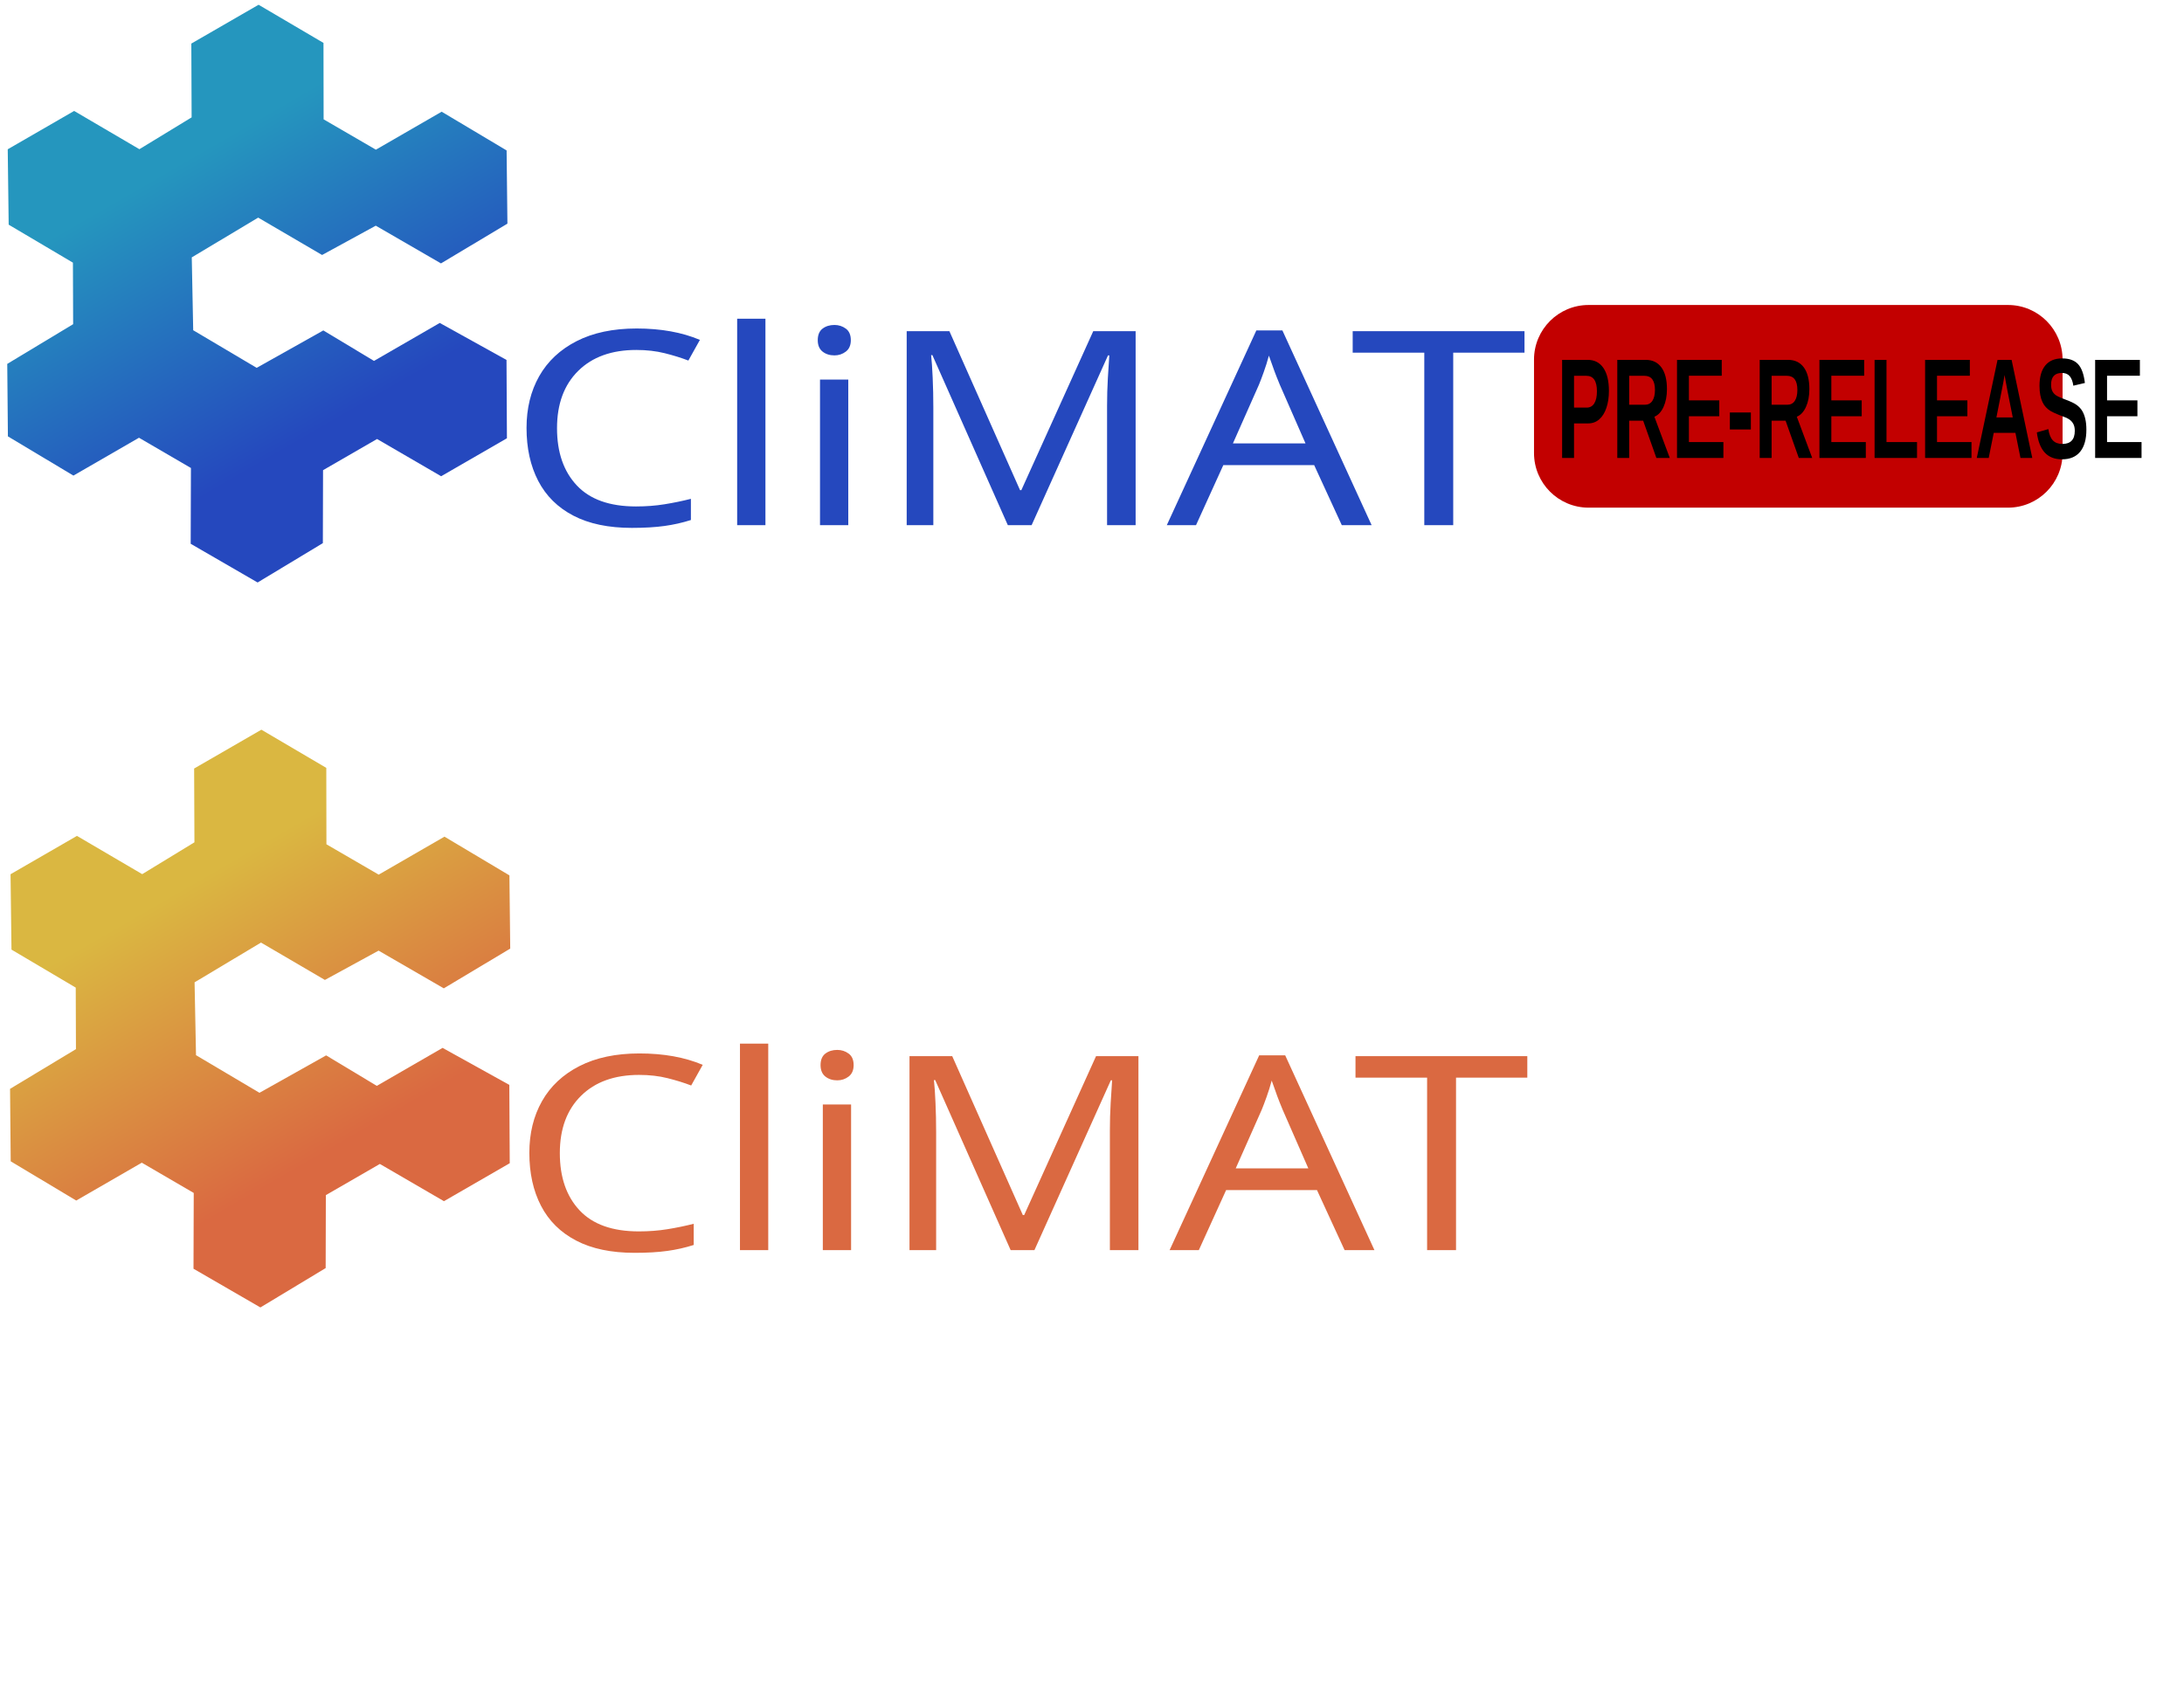
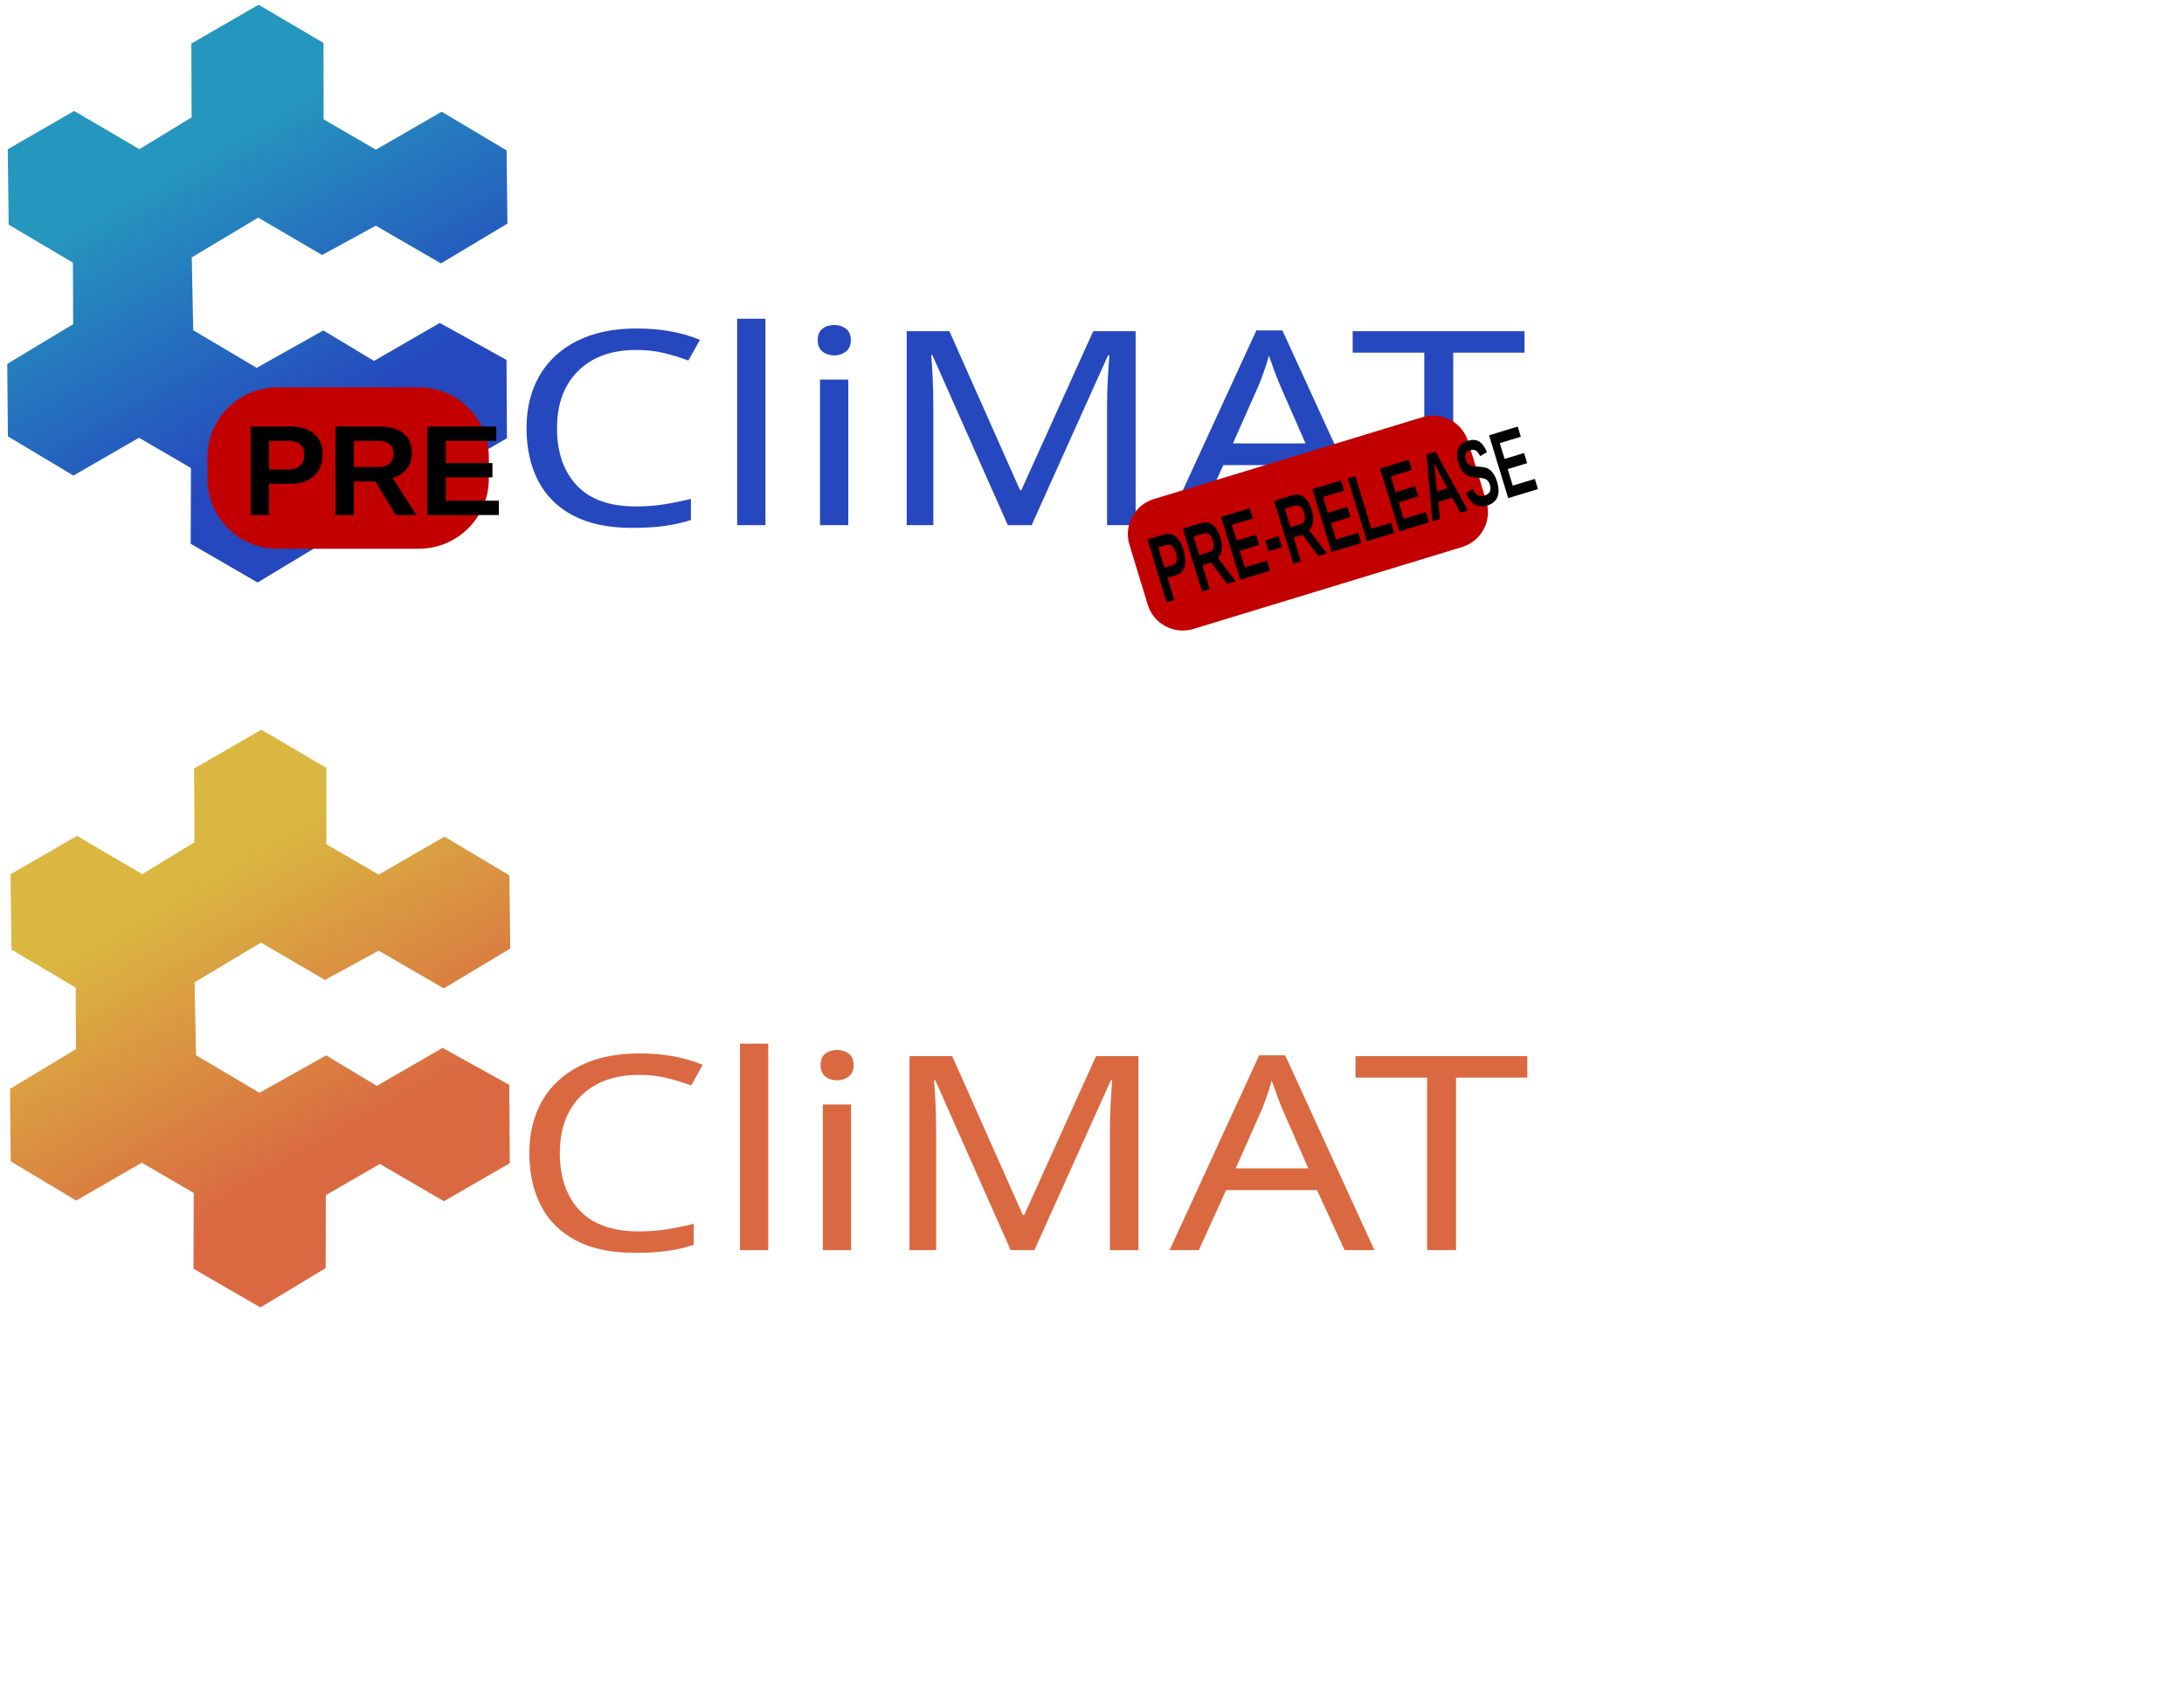
<svg xmlns="http://www.w3.org/2000/svg" xmlns:xlink="http://www.w3.org/1999/xlink" version="1.0" width="900pt" height="700pt" viewBox="0 0 900 700" preserveAspectRatio="xMidYMid" id="svg6">
  <defs id="defs10">
    <linearGradient id="linearGradient3256">
      <stop style="stop-color:#da6941;stop-opacity:1;" offset="0.204" id="stop3252" />
      <stop style="stop-color:#dab741;stop-opacity:1;" offset="0.802" id="stop3254" />
    </linearGradient>
    <linearGradient id="linearGradient4945">
      <stop style="stop-color:#000000;stop-opacity:1;" offset="0" id="stop4943" />
    </linearGradient>
    <rect x="304.946" y="98.818" width="520.338" height="219.252" id="rect1590" />
    <linearGradient id="linearGradient5371">
      <stop style="stop-color:#2548be;stop-opacity:1;" offset="0.204" id="stop5375" />
      <stop style="stop-color:#2596be;stop-opacity:1;" offset="0.802" id="stop5367" />
    </linearGradient>
    <linearGradient id="linearGradient3053">
      <stop style="stop-color:#120075;stop-opacity:1;" offset="0" id="stop3051" />
    </linearGradient>
    <linearGradient id="linearGradient3033">
      <stop style="stop-color:#14007e;stop-opacity:1;" offset="0" id="stop3031" />
    </linearGradient>
    <linearGradient xlink:href="#linearGradient5371" id="linearGradient5373" x1="1964" y1="2954.5" x2="4035" y2="2954.5" gradientUnits="userSpaceOnUse" />
    <rect x="304.946" y="98.818" width="520.338" height="219.252" id="rect1590-4" />
    <rect x="304.946" y="98.818" width="520.338" height="219.252" id="rect485" />
    <linearGradient xlink:href="#linearGradient3256" id="linearGradient487" gradientUnits="userSpaceOnUse" x1="1964" y1="2954.5" x2="4035" y2="2954.5" />
  </defs>
  <g id="g463" transform="matrix(-0.05,-0.08660254,-0.08660254,0.05,511.9542,233.1288)">
    <path d="m 2730,3986 v -312 l -215,-123 -270,157 -276,-159 6,-314 260,-151 V 2827 L 1970,2675 V 2362 L 2250.428,2202.089 2520,2364 v 313 l 213.189,118 3.812,315 265,149 263,-145 5,-319 -265,-151 -6,-252 -269,-155 5,-319 263,-148 272,152 v 313 l 216,124 273,-157 270,153 v 320 l -264,151 -6,252 271,154 v 316 l -271,152 -268,-151 -220,126 -6,317 -260,147 z" id="path210" style="opacity:1;fill:url(#linearGradient5373);fill-opacity:1;fill-rule:nonzero;stroke:none;stroke-width:10;stroke-linecap:butt;stroke-linejoin:round;stroke-dasharray:none;stroke-opacity:1;paint-order:markers fill stroke" />
    <text xml:space="preserve" transform="matrix(-4.785875,-8.289379,-7.014612,4.049887,4790.449,4103.984)" id="text1588" style="font-style:normal;font-variant:normal;font-weight:normal;font-stretch:normal;font-size:138.24px;font-family:'Aldo the Apache';-inkscape-font-specification:'Aldo the Apache, Normal';font-variant-ligatures:normal;font-variant-caps:normal;font-variant-numeric:normal;font-variant-east-asian:normal;white-space:pre;shape-inside:url(#rect1590);display:inline;fill:#2548be;fill-opacity:1;stroke-width:1.333;stroke-linejoin:round;paint-order:markers fill stroke">
-       <tspan x="304.945" y="238.253" id="tspan4374">CliMAT</tspan>
+       <tspan x="304.945" y="238.253" id="tspan1523">CliMAT</tspan>
    </text>
+     <g id="g537" transform="matrix(-7.692356,-13.32355,-13.32355,7.692356,13046.697,8498.504)">
+       <path style="fill:#c20000;fill-opacity:1;stroke:none;stroke-width:1;stroke-linejoin:round;stroke-dasharray:none;stroke-opacity:1;paint-order:fill markers stroke" id="path326" width="75.376" height="43.23" x="625.2" y="410.444" d="m 643.95,410.444 h 37.876 a 18.75,18.75 45 0 1 18.75,18.75 v 5.73 a 18.75,18.75 135 0 1 -18.75,18.75 h -37.876 a 18.75,18.75 45 0 1 -18.75,-18.75 v -5.73 a 18.75,18.75 135 0 1 18.75,-18.75 z" />
+       <text xml:space="preserve" style="font-style:normal;font-variant:normal;font-weight:bold;font-stretch:condensed;font-size:34.276px;font-family:Arial;-inkscape-font-specification:'Arial, Bold Condensed';font-variant-ligatures:normal;font-variant-caps:normal;font-variant-numeric:normal;font-variant-east-asian:normal;fill:#000000;stroke-width:0.952;stroke-linejoin:round;paint-order:markers fill stroke" x="638.174" y="442.09" id="text330" transform="scale(0.9942492,1.005784)">
+         <tspan id="tspan328" style="font-style:normal;font-variant:normal;font-weight:bold;font-stretch:condensed;font-size:34.276px;font-family:Arial;-inkscape-font-specification:'Arial, Bold Condensed';font-variant-ligatures:normal;font-variant-caps:normal;font-variant-numeric:normal;font-variant-east-asian:normal;stroke-width:0.952" x="638.174" y="442.09">PRE</tspan>
+       </text>
+     </g>
+     <g id="PreReleaseTag" transform="matrix(0.6407489,0.195359,-0.195359,0.6407489,-186.0111,1176.62)">
+       <path style="fill:#c20000;fill-opacity:1;stroke:none;stroke-width:10;stroke-linejoin:round;stroke-dasharray:none;stroke-opacity:1;paint-order:fill markers stroke" id="rect253" width="2178.128" height="835.222" x="1021.795" y="-1217.659" transform="matrix(-0.5,-0.8660254,-0.8660254,0.5,0,0)" d="m 1246.795,-1217.659 h 1728.128 a 225,225 45 0 1 225,225 v 385.222 a 225,225 135 0 1 -225,225 H 1246.795 a 225,225 45 0 1 -225,-225 v -385.222 a 225,225 135 0 1 225,-225 z" />
+       <text xml:space="preserve" style="font-style:normal;font-variant:normal;font-weight:bold;font-stretch:condensed;font-size:447.418px;font-family:Arial;-inkscape-font-specification:'Arial, Bold Condensed';font-variant-ligatures:normal;font-variant-caps:normal;font-variant-numeric:normal;font-variant-east-asian:normal;fill:#000000;stroke-width:12.428;stroke-linejoin:round;paint-order:markers fill stroke" x="1463.64" y="-447.371" id="text453" transform="matrix(-0.3808413,-0.6596365,-1.13699,0.6564415,0,0)">
+         <tspan id="tspan451" style="font-style:normal;font-variant:normal;font-weight:bold;font-stretch:condensed;font-size:447.418px;font-family:Arial;-inkscape-font-specification:'Arial, Bold Condensed';font-variant-ligatures:normal;font-variant-caps:normal;font-variant-numeric:normal;font-variant-east-asian:normal;stroke-width:12.428" x="1463.64" y="-447.371">PRE-RELEASE</tspan>
+       </text>
+     </g>
  </g>
  <g id="g483" transform="matrix(-0.05,-0.08660254,-0.08660254,0.05,513.1122,531.8984)">
    <path d="m 2730,3986 v -312 l -215,-123 -270,157 -276,-159 6,-314 260,-151 V 2827 L 1970,2675 V 2362 L 2250.428,2202.089 2520,2364 v 313 l 213.189,118 3.812,315 265,149 263,-145 5,-319 -265,-151 -6,-252 -269,-155 5,-319 263,-148 272,152 v 313 l 216,124 273,-157 270,153 v 320 l -264,151 -6,252 271,154 v 316 l -271,152 -268,-151 -220,126 -6,317 -260,147 z" id="path477" style="opacity:1;fill:url(#linearGradient487);fill-opacity:1;fill-rule:nonzero;stroke:none;stroke-width:10;stroke-linecap:butt;stroke-linejoin:round;stroke-dasharray:none;stroke-opacity:1;paint-order:markers fill stroke" />
    <text xml:space="preserve" transform="matrix(-4.785875,-8.289379,-7.014612,4.049887,4790.449,4103.984)" id="text481" style="font-style:normal;font-variant:normal;font-weight:normal;font-stretch:normal;font-size:138.24px;font-family:'Aldo the Apache';-inkscape-font-specification:'Aldo the Apache, Normal';font-variant-ligatures:normal;font-variant-caps:normal;font-variant-numeric:normal;font-variant-east-asian:normal;white-space:pre;shape-inside:url(#rect485);display:inline;fill:#da6941;fill-opacity:1;stroke-width:1.333;stroke-linejoin:round;paint-order:markers fill stroke">
-       <tspan x="304.945" y="238.253" id="tspan4376">CliMAT</tspan>
-     </text>
-   </g>
-   <g id="PreReleaseTag" transform="matrix(-0.05,-0.08660254,-0.08660254,0.05,529.9688,247.4586)">
-     <path style="fill:#c20000;fill-opacity:1;stroke:none;stroke-width:10;stroke-linejoin:round;stroke-dasharray:none;stroke-opacity:1;paint-order:fill markers stroke" id="rect253" width="2178.128" height="835.222" x="1021.795" y="-1217.659" transform="matrix(-0.5,-0.8660254,-0.8660254,0.5,0,0)" d="m 1246.795,-1217.659 h 1728.128 a 225,225 45 0 1 225,225 v 385.222 a 225,225 135 0 1 -225,225 H 1246.795 a 225,225 45 0 1 -225,-225 v -385.222 a 225,225 135 0 1 225,-225 z" />
-     <text xml:space="preserve" style="font-style:normal;font-variant:normal;font-weight:bold;font-stretch:condensed;font-size:447.418px;font-family:Arial;-inkscape-font-specification:'Arial, Bold Condensed';font-variant-ligatures:normal;font-variant-caps:normal;font-variant-numeric:normal;font-variant-east-asian:normal;fill:#000000;stroke-width:12.428;stroke-linejoin:round;paint-order:markers fill stroke" x="1463.64" y="-447.371" id="text453" transform="matrix(-0.3808413,-0.6596365,-1.13699,0.6564415,0,0)">
-       <tspan id="tspan451" style="font-style:normal;font-variant:normal;font-weight:bold;font-stretch:condensed;font-size:447.418px;font-family:Arial;-inkscape-font-specification:'Arial, Bold Condensed';font-variant-ligatures:normal;font-variant-caps:normal;font-variant-numeric:normal;font-variant-east-asian:normal;stroke-width:12.428" x="1463.64" y="-447.371">PRE-RELEASE</tspan>
+       <tspan x="304.945" y="238.253" id="tspan1525">CliMAT</tspan>
    </text>
  </g>
</svg>
